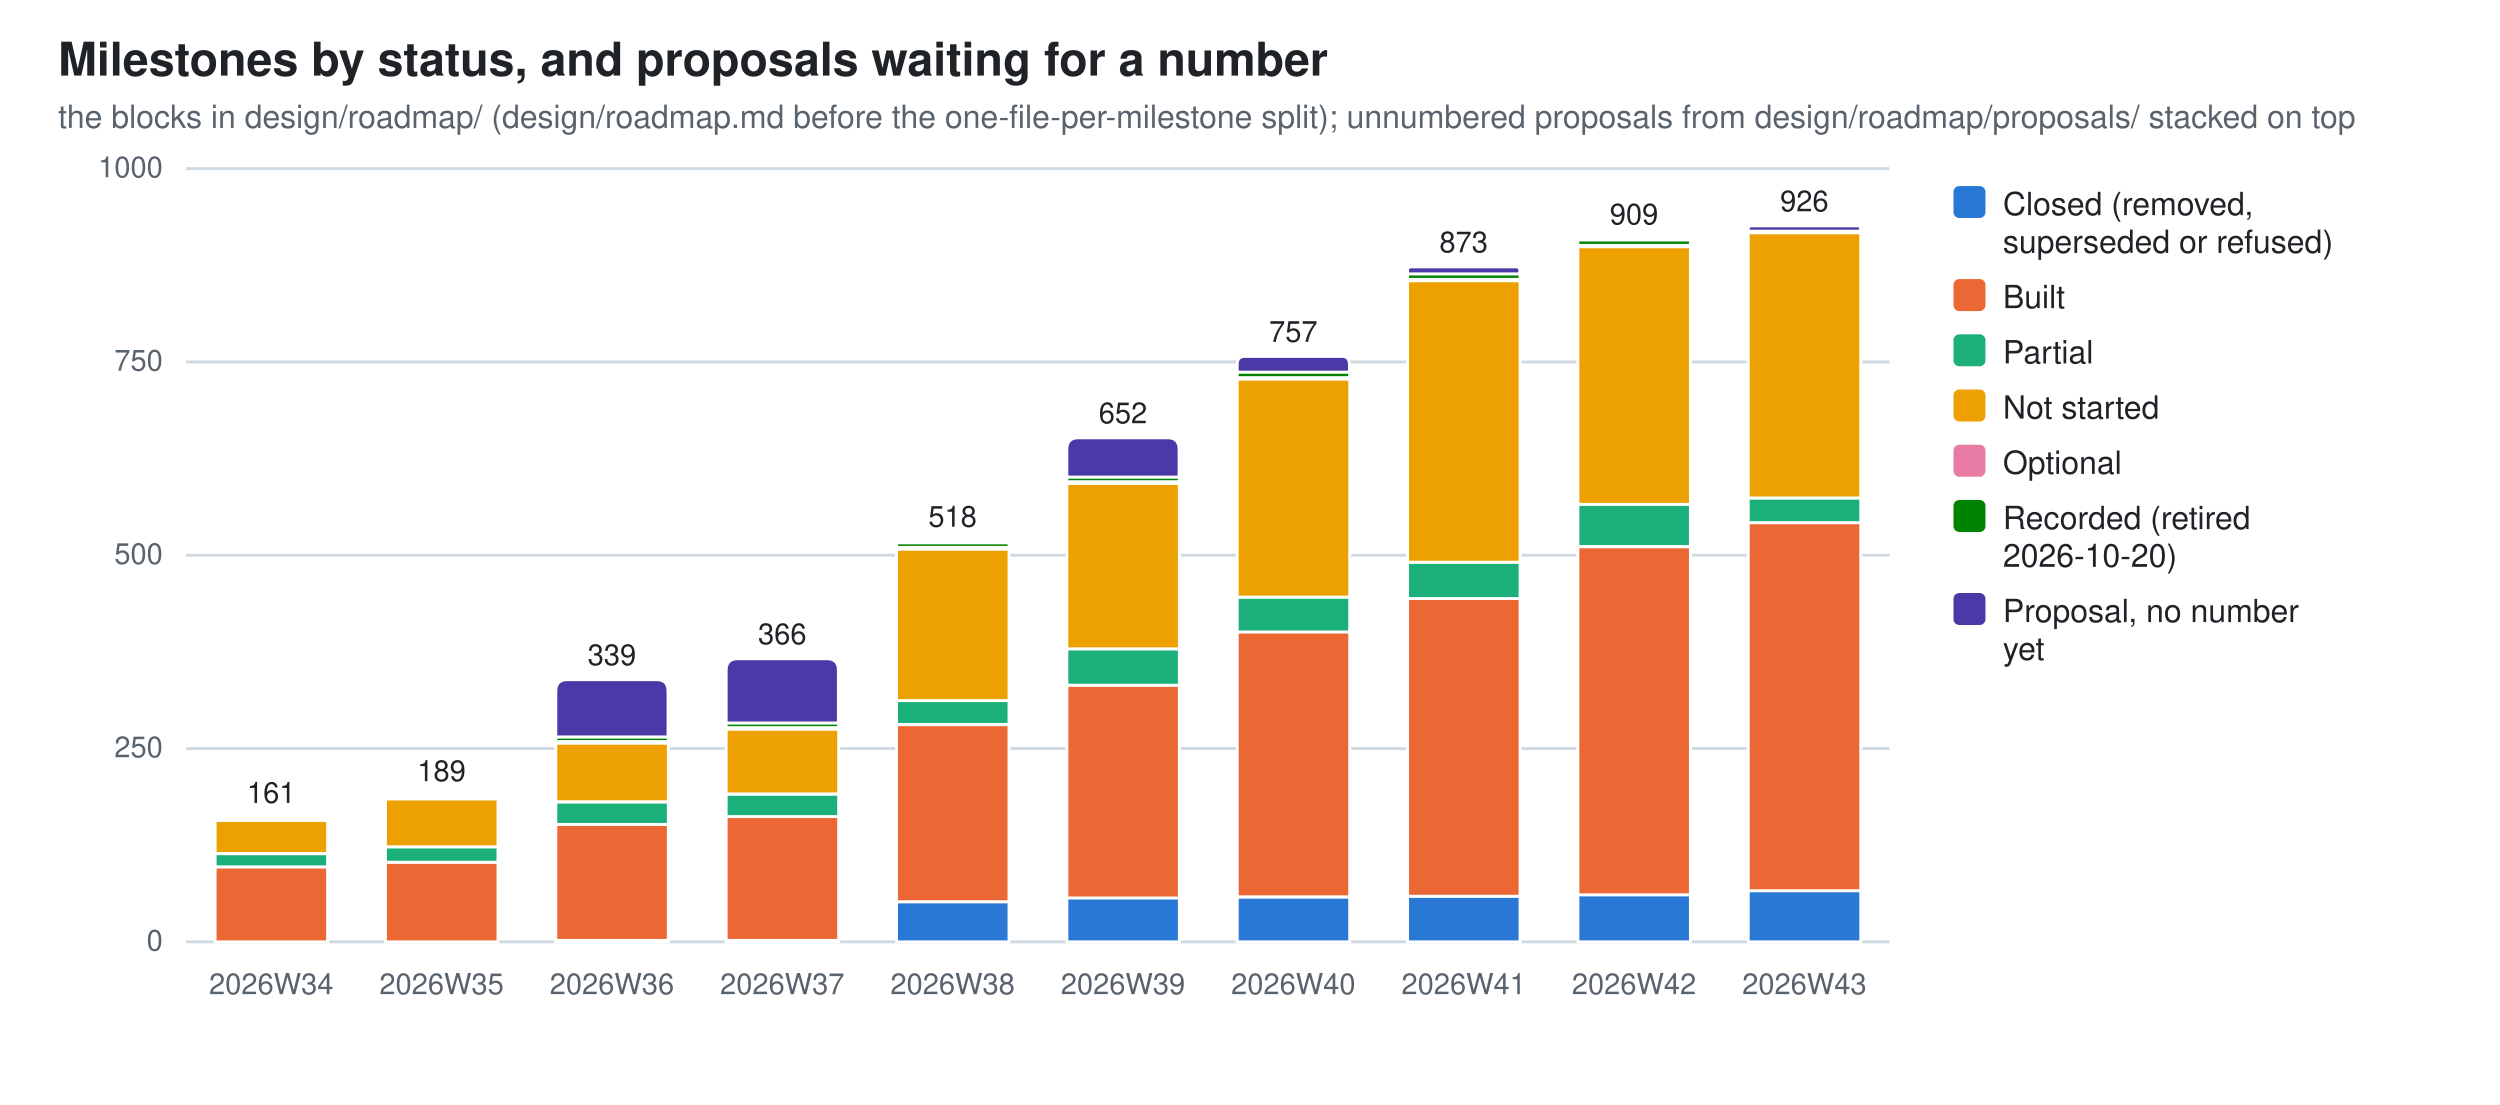
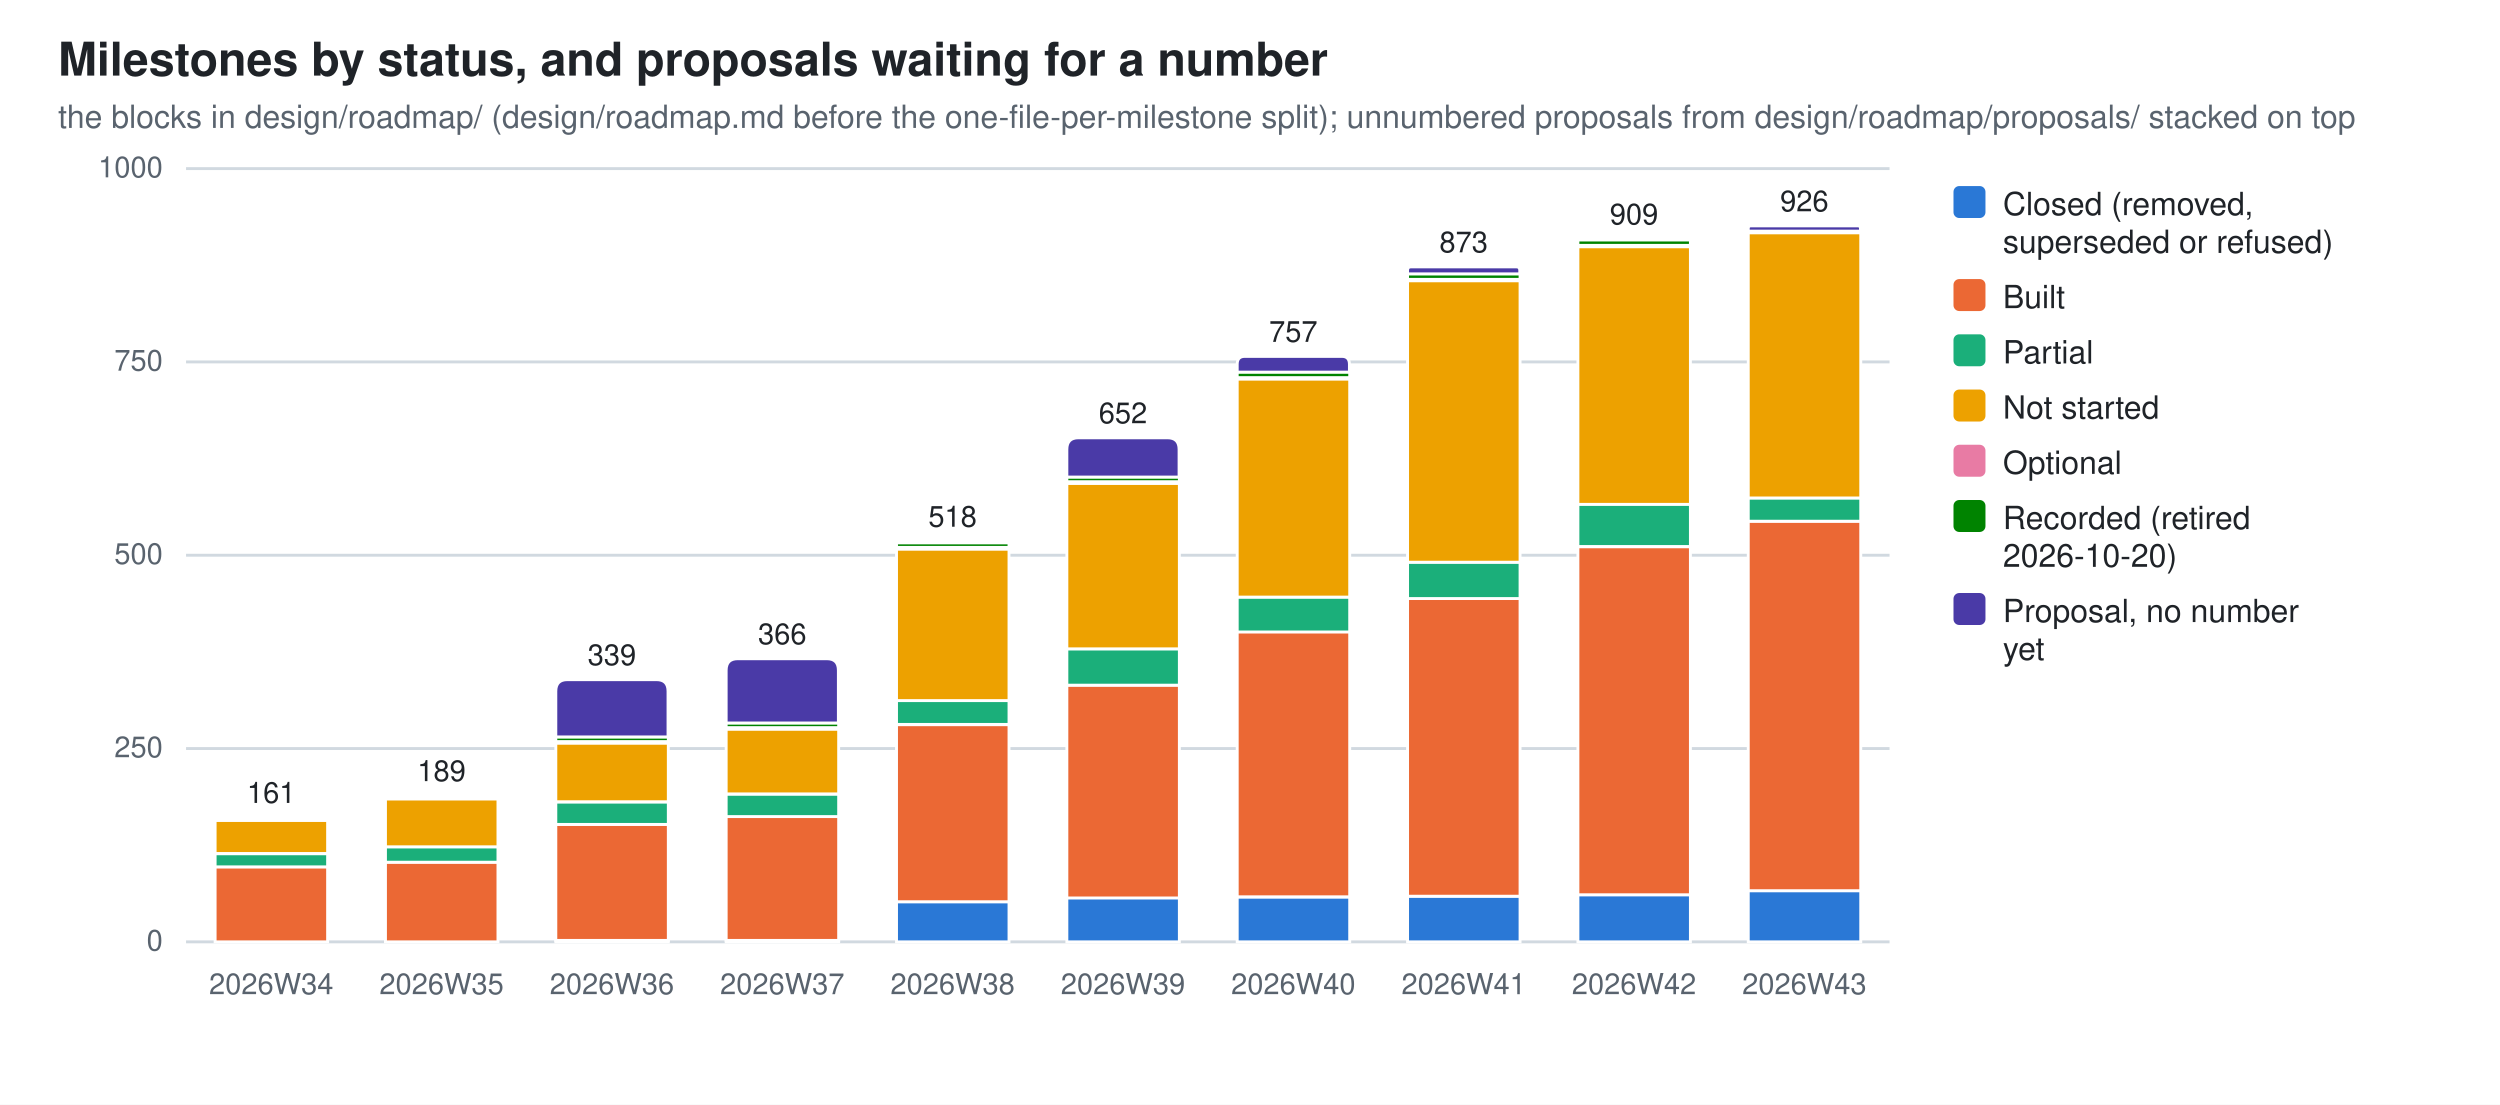
<svg xmlns="http://www.w3.org/2000/svg" width="860" height="380" viewBox="0 0 860 380" role="img" aria-label="Milestones by status, and proposals waiting for a number">
  <style>
  .bg{fill:#ffffff} .fg{fill:#1f2328} .mut{fill:#59636e} .grid{stroke:#d1d9e0}
  .seg{stroke:#ffffff;stroke-width:1}
  .val{paint-order:stroke;stroke:#ffffff;stroke-width:3px;stroke-linejoin:round}
  .s0{fill:#2a78d6}  .s1{fill:#eb6834}  .s2{fill:#1baf7a}  .s3{fill:#eda100}  .s4{fill:#e87ba4}  .s5{fill:#008300}  .s6{fill:#4a3aa7}
  @media (prefers-color-scheme: dark){
    .bg{fill:#0d1117} .fg{fill:#e6edf3} .mut{fill:#9198a1} .grid{stroke:#30363d}
    .seg{stroke:#0d1117} .val{stroke:#0d1117} .s0{fill:#3987e5} .s1{fill:#d95926} .s2{fill:#199e70} .s3{fill:#c98500} .s4{fill:#d55181} .s5{fill:#008300} .s6{fill:#9085e9}}
  text{font-family:-apple-system,BlinkMacSystemFont,"Segoe UI",Helvetica,Arial,sans-serif}
</style>
  <rect class="bg" width="860" height="380" />
  <text class="fg" x="20" y="26" font-size="16" font-weight="600">Milestones by status, and proposals waiting for a number</text>
  <text class="mut" x="20" y="44" font-size="11">the blocks in design/roadmap/ (design/roadmap.md before the one-file-per-milestone split); unnumbered proposals from design/roadmap/proposals/ stacked on top</text>
  <line class="grid" x1="64" y1="324.0" x2="650.0" y2="324.0" stroke-width="1" />
  <text class="mut" x="56" y="327.0" font-size="10" text-anchor="end">0</text>
  <line class="grid" x1="64" y1="257.5" x2="650.0" y2="257.5" stroke-width="1" />
  <text class="mut" x="56" y="260.5" font-size="10" text-anchor="end">250</text>
  <line class="grid" x1="64" y1="191.0" x2="650.0" y2="191.0" stroke-width="1" />
  <text class="mut" x="56" y="194.0" font-size="10" text-anchor="end">500</text>
  <line class="grid" x1="64" y1="124.5" x2="650.0" y2="124.5" stroke-width="1" />
  <text class="mut" x="56" y="127.5" font-size="10" text-anchor="end">750</text>
  <line class="grid" x1="64" y1="58.0" x2="650.0" y2="58.0" stroke-width="1" />
  <text class="mut" x="56" y="61.0" font-size="10" text-anchor="end">1000</text>
  <rect class="seg s1" x="74.0" y="298.2" width="38.7" height="25.8" />
  <rect class="seg s2" x="74.0" y="293.7" width="38.7" height="4.5" />
  <rect class="seg s3" x="74.0" y="282.2" width="38.7" height="11.4" />
  <rect class="seg s4" x="74.0" y="281.7" width="38.7" height="0.5" />
  <path class="seg s5" d="M74.0,281.7 V281.4 Q74.0,281.2 74.2,281.2 H112.4 Q112.6,281.2 112.6,281.4 V281.7 Z" />
  <text class="mut" x="93.3" y="342" font-size="10" text-anchor="middle">2026W34</text>
  <text class="fg val" x="93.3" y="276.2" font-size="10" text-anchor="middle">161</text>
  <rect class="seg s1" x="132.6" y="296.6" width="38.7" height="27.4" />
  <rect class="seg s2" x="132.6" y="291.3" width="38.7" height="5.3" />
  <rect class="seg s3" x="132.6" y="274.8" width="38.7" height="16.5" />
  <rect class="seg s4" x="132.6" y="274.3" width="38.7" height="0.5" />
  <path class="seg s5" d="M132.6,274.3 V274.0 Q132.6,273.7 132.8,273.7 H171.0 Q171.2,273.7 171.2,274.0 V274.3 Z" />
  <text class="mut" x="151.9" y="342" font-size="10" text-anchor="middle">2026W35</text>
  <text class="fg val" x="151.9" y="268.7" font-size="10" text-anchor="middle">189</text>
  <rect class="seg s0" x="191.2" y="323.5" width="38.7" height="0.5" />
  <rect class="seg s1" x="191.2" y="283.6" width="38.7" height="39.9" />
  <rect class="seg s2" x="191.2" y="275.9" width="38.7" height="7.7" />
  <rect class="seg s3" x="191.2" y="255.6" width="38.7" height="20.2" />
  <rect class="seg s4" x="191.2" y="255.1" width="38.7" height="0.5" />
  <rect class="seg s5" x="191.2" y="253.5" width="38.7" height="1.6" />
  <path class="seg s6" d="M191.2,253.5 V237.8 Q191.2,233.8 195.2,233.8 H225.8 Q229.8,233.8 229.8,237.8 V253.5 Z" />
  <text class="mut" x="210.5" y="342" font-size="10" text-anchor="middle">2026W36</text>
  <text class="fg val" x="210.5" y="228.8" font-size="10" text-anchor="middle">339</text>
  <rect class="seg s0" x="249.8" y="323.5" width="38.7" height="0.5" />
  <rect class="seg s1" x="249.8" y="280.9" width="38.7" height="42.6" />
  <rect class="seg s2" x="249.8" y="273.2" width="38.7" height="7.7" />
  <rect class="seg s3" x="249.8" y="250.8" width="38.7" height="22.3" />
  <rect class="seg s4" x="249.8" y="250.3" width="38.7" height="0.5" />
  <rect class="seg s5" x="249.8" y="248.7" width="38.7" height="1.6" />
  <path class="seg s6" d="M249.8,248.7 V230.6 Q249.8,226.6 253.8,226.6 H284.4 Q288.4,226.6 288.4,230.6 V248.7 Z" />
  <text class="mut" x="269.1" y="342" font-size="10" text-anchor="middle">2026W37</text>
  <text class="fg val" x="269.1" y="221.6" font-size="10" text-anchor="middle">366</text>
  <rect class="seg s0" x="308.4" y="310.2" width="38.7" height="13.8" />
  <rect class="seg s1" x="308.4" y="249.3" width="38.7" height="60.9" />
  <rect class="seg s2" x="308.4" y="241.0" width="38.7" height="8.2" />
  <rect class="seg s3" x="308.4" y="188.9" width="38.7" height="52.1" />
  <rect class="seg s4" x="308.4" y="188.3" width="38.7" height="0.5" />
  <rect class="seg s5" x="308.4" y="186.7" width="38.7" height="1.6" />
  <path class="seg s6" d="M308.4,186.7 V186.5 Q308.4,186.2 308.6,186.2 H346.8 Q347.0,186.2 347.0,186.5 V186.7 Z" />
  <text class="mut" x="327.7" y="342" font-size="10" text-anchor="middle">2026W38</text>
  <text class="fg val" x="327.7" y="181.2" font-size="10" text-anchor="middle">518</text>
  <rect class="seg s0" x="367.0" y="308.8" width="38.7" height="15.2" />
  <rect class="seg s1" x="367.0" y="235.7" width="38.7" height="73.2" />
  <rect class="seg s2" x="367.0" y="223.2" width="38.7" height="12.5" />
  <rect class="seg s3" x="367.0" y="166.3" width="38.7" height="56.9" />
  <rect class="seg s4" x="367.0" y="165.7" width="38.7" height="0.5" />
  <rect class="seg s5" x="367.0" y="164.1" width="38.7" height="1.6" />
  <path class="seg s6" d="M367.0,164.1 V154.6 Q367.0,150.6 371.0,150.6 H401.6 Q405.6,150.6 405.6,154.6 V164.1 Z" />
  <text class="mut" x="386.3" y="342" font-size="10" text-anchor="middle">2026W39</text>
  <text class="fg val" x="386.3" y="145.6" font-size="10" text-anchor="middle">652</text>
  <rect class="seg s0" x="425.6" y="308.6" width="38.7" height="15.4" />
  <rect class="seg s1" x="425.6" y="217.3" width="38.7" height="91.2" />
  <rect class="seg s2" x="425.6" y="205.4" width="38.7" height="12.0" />
  <rect class="seg s3" x="425.6" y="130.4" width="38.7" height="75.0" />
  <rect class="seg s4" x="425.6" y="129.8" width="38.7" height="0.5" />
  <rect class="seg s5" x="425.6" y="128.0" width="38.7" height="1.9" />
  <path class="seg s6" d="M425.6,128.0 V125.3 Q425.6,122.6 428.2,122.6 H461.6 Q464.2,122.6 464.2,125.3 V128.0 Z" />
  <text class="mut" x="444.9" y="342" font-size="10" text-anchor="middle">2026W40</text>
  <text class="fg val" x="444.9" y="117.6" font-size="10" text-anchor="middle">757</text>
  <rect class="seg s0" x="484.2" y="308.3" width="38.7" height="15.7" />
  <rect class="seg s1" x="484.2" y="205.9" width="38.7" height="102.4" />
  <rect class="seg s2" x="484.2" y="193.4" width="38.7" height="12.5" />
  <rect class="seg s3" x="484.2" y="96.6" width="38.7" height="96.8" />
  <rect class="seg s4" x="484.2" y="96.0" width="38.7" height="0.5" />
  <rect class="seg s5" x="484.2" y="94.2" width="38.7" height="1.9" />
  <path class="seg s6" d="M484.2,94.2 V93.0 Q484.2,91.8 485.4,91.8 H521.6 Q522.8,91.8 522.8,93.0 V94.2 Z" />
  <text class="mut" x="503.5" y="342" font-size="10" text-anchor="middle">2026W41</text>
  <text class="fg val" x="503.5" y="86.8" font-size="10" text-anchor="middle">873</text>
  <rect class="seg s0" x="542.8" y="307.8" width="38.7" height="16.2" />
  <rect class="seg s1" x="542.8" y="188.1" width="38.7" height="119.7" />
  <rect class="seg s2" x="542.8" y="173.4" width="38.7" height="14.6" />
  <rect class="seg s3" x="542.8" y="84.9" width="38.7" height="88.6" />
  <rect class="seg s4" x="542.8" y="84.3" width="38.7" height="0.5" />
  <rect class="seg s5" x="542.8" y="82.5" width="38.7" height="1.9" />
  <path class="seg s6" d="M542.8,82.5 V82.3 Q542.8,82.2 542.9,82.2 H581.3 Q581.4,82.2 581.4,82.3 V82.5 Z" />
  <text class="mut" x="562.1" y="342" font-size="10" text-anchor="middle">2026W42</text>
  <text class="fg val" x="562.1" y="77.2" font-size="10" text-anchor="middle">909</text>
  <rect class="seg s0" x="601.4" y="306.4" width="38.7" height="17.6" />
-   <rect class="seg s1" x="601.4" y="179.8" width="38.7" height="126.6" />
-   <rect class="seg s2" x="601.4" y="171.3" width="38.7" height="8.5" />
+   <rect class="seg s1" x="601.4" y="179.3" width="38.7" height="127.1" />
+   <rect class="seg s2" x="601.4" y="171.3" width="38.7" height="8.0" />
  <rect class="seg s3" x="601.4" y="80.1" width="38.7" height="91.2" />
  <rect class="seg s4" x="601.4" y="79.5" width="38.7" height="0.5" />
  <path class="seg s6" d="M601.4,79.5 V78.6 Q601.4,77.7 602.3,77.7 H639.1 Q640.0,77.7 640.0,78.6 V79.5 Z" />
  <text class="mut" x="620.7" y="342" font-size="10" text-anchor="middle">2026W43</text>
  <text class="fg val" x="620.7" y="72.7" font-size="10" text-anchor="middle">926</text>
  <rect class="s0" x="672" y="64" width="11" height="11" rx="2" />
  <text class="fg" y="74" font-size="11">
    <tspan x="689" dy="0">Closed (removed,</tspan>
    <tspan x="689" dy="13">superseded or refused)</tspan>
  </text>
  <rect class="s1" x="672" y="96" width="11" height="11" rx="2" />
  <text class="fg" y="106" font-size="11">
    <tspan x="689" dy="0">Built</tspan>
  </text>
  <rect class="s2" x="672" y="115" width="11" height="11" rx="2" />
  <text class="fg" y="125" font-size="11">
    <tspan x="689" dy="0">Partial</tspan>
  </text>
  <rect class="s3" x="672" y="134" width="11" height="11" rx="2" />
  <text class="fg" y="144" font-size="11">
    <tspan x="689" dy="0">Not started</tspan>
  </text>
  <rect class="s4" x="672" y="153" width="11" height="11" rx="2" />
  <text class="fg" y="163" font-size="11">
    <tspan x="689" dy="0">Optional</tspan>
  </text>
  <rect class="s5" x="672" y="172" width="11" height="11" rx="2" />
  <text class="fg" y="182" font-size="11">
    <tspan x="689" dy="0">Recorded (retired</tspan>
    <tspan x="689" dy="13">2026-10-20)</tspan>
  </text>
  <rect class="s6" x="672" y="204" width="11" height="11" rx="2" />
  <text class="fg" y="214" font-size="11">
    <tspan x="689" dy="0">Proposal, no number</tspan>
    <tspan x="689" dy="13">yet</tspan>
  </text>
</svg>
